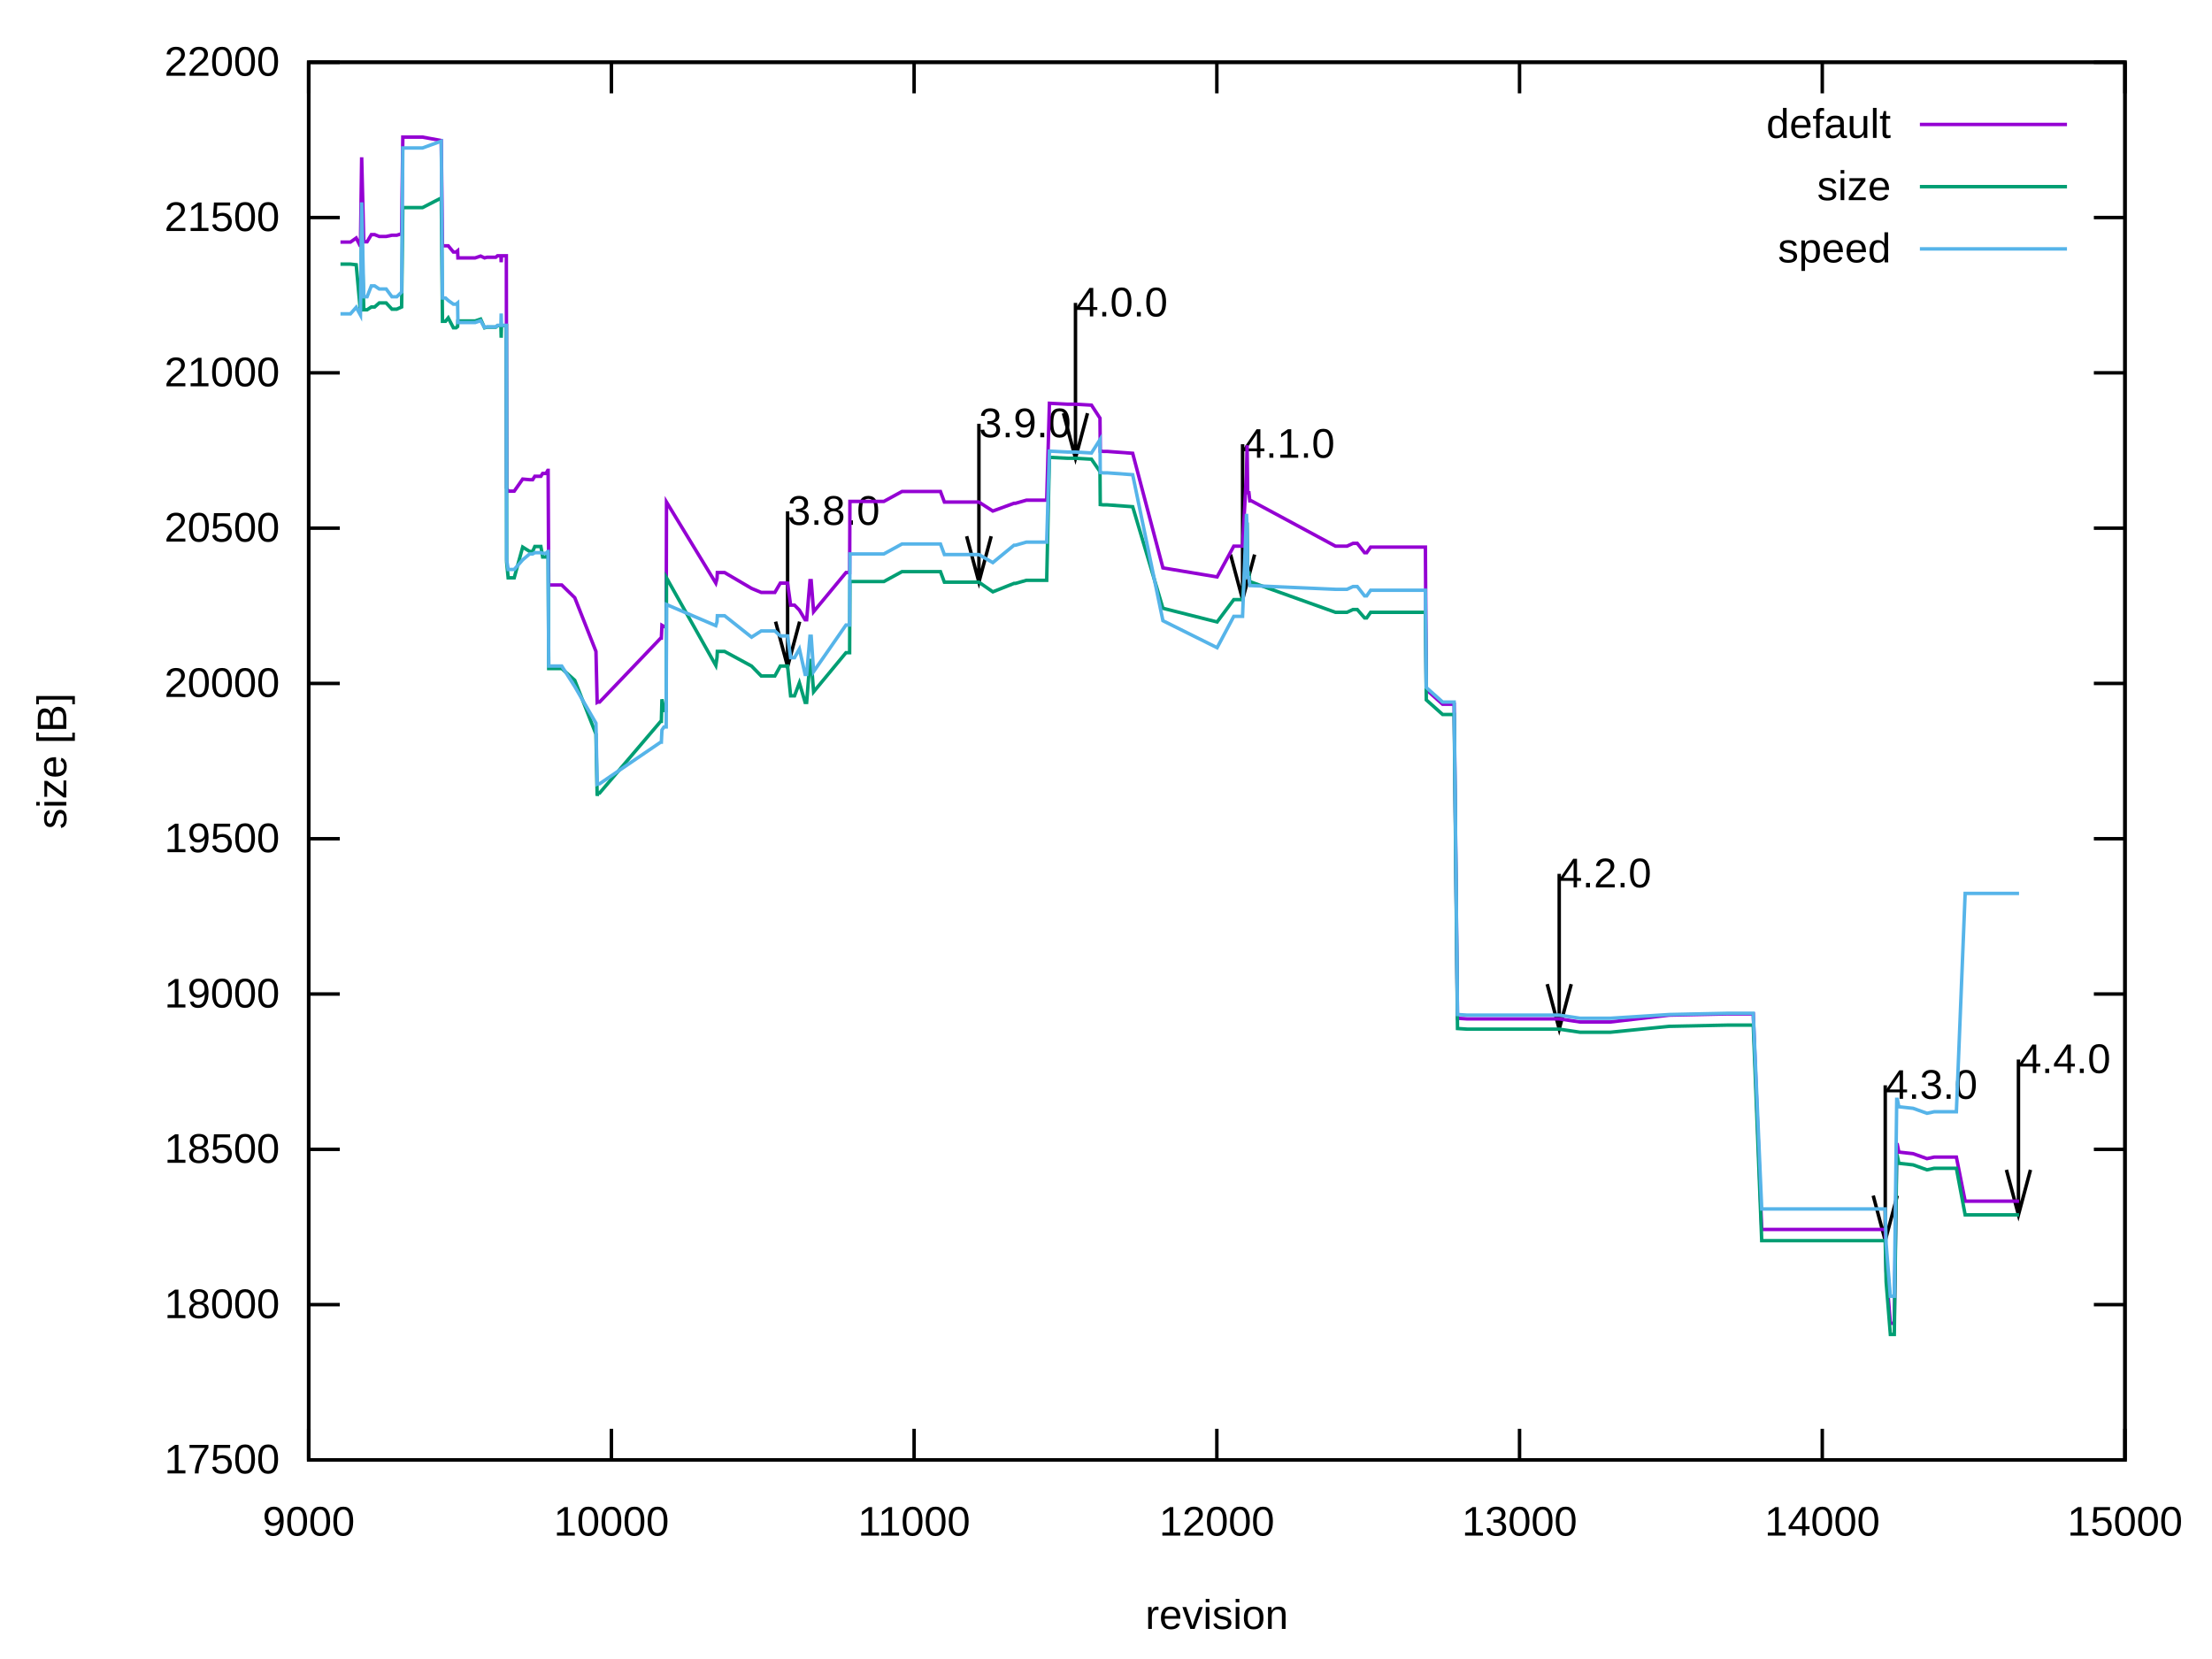
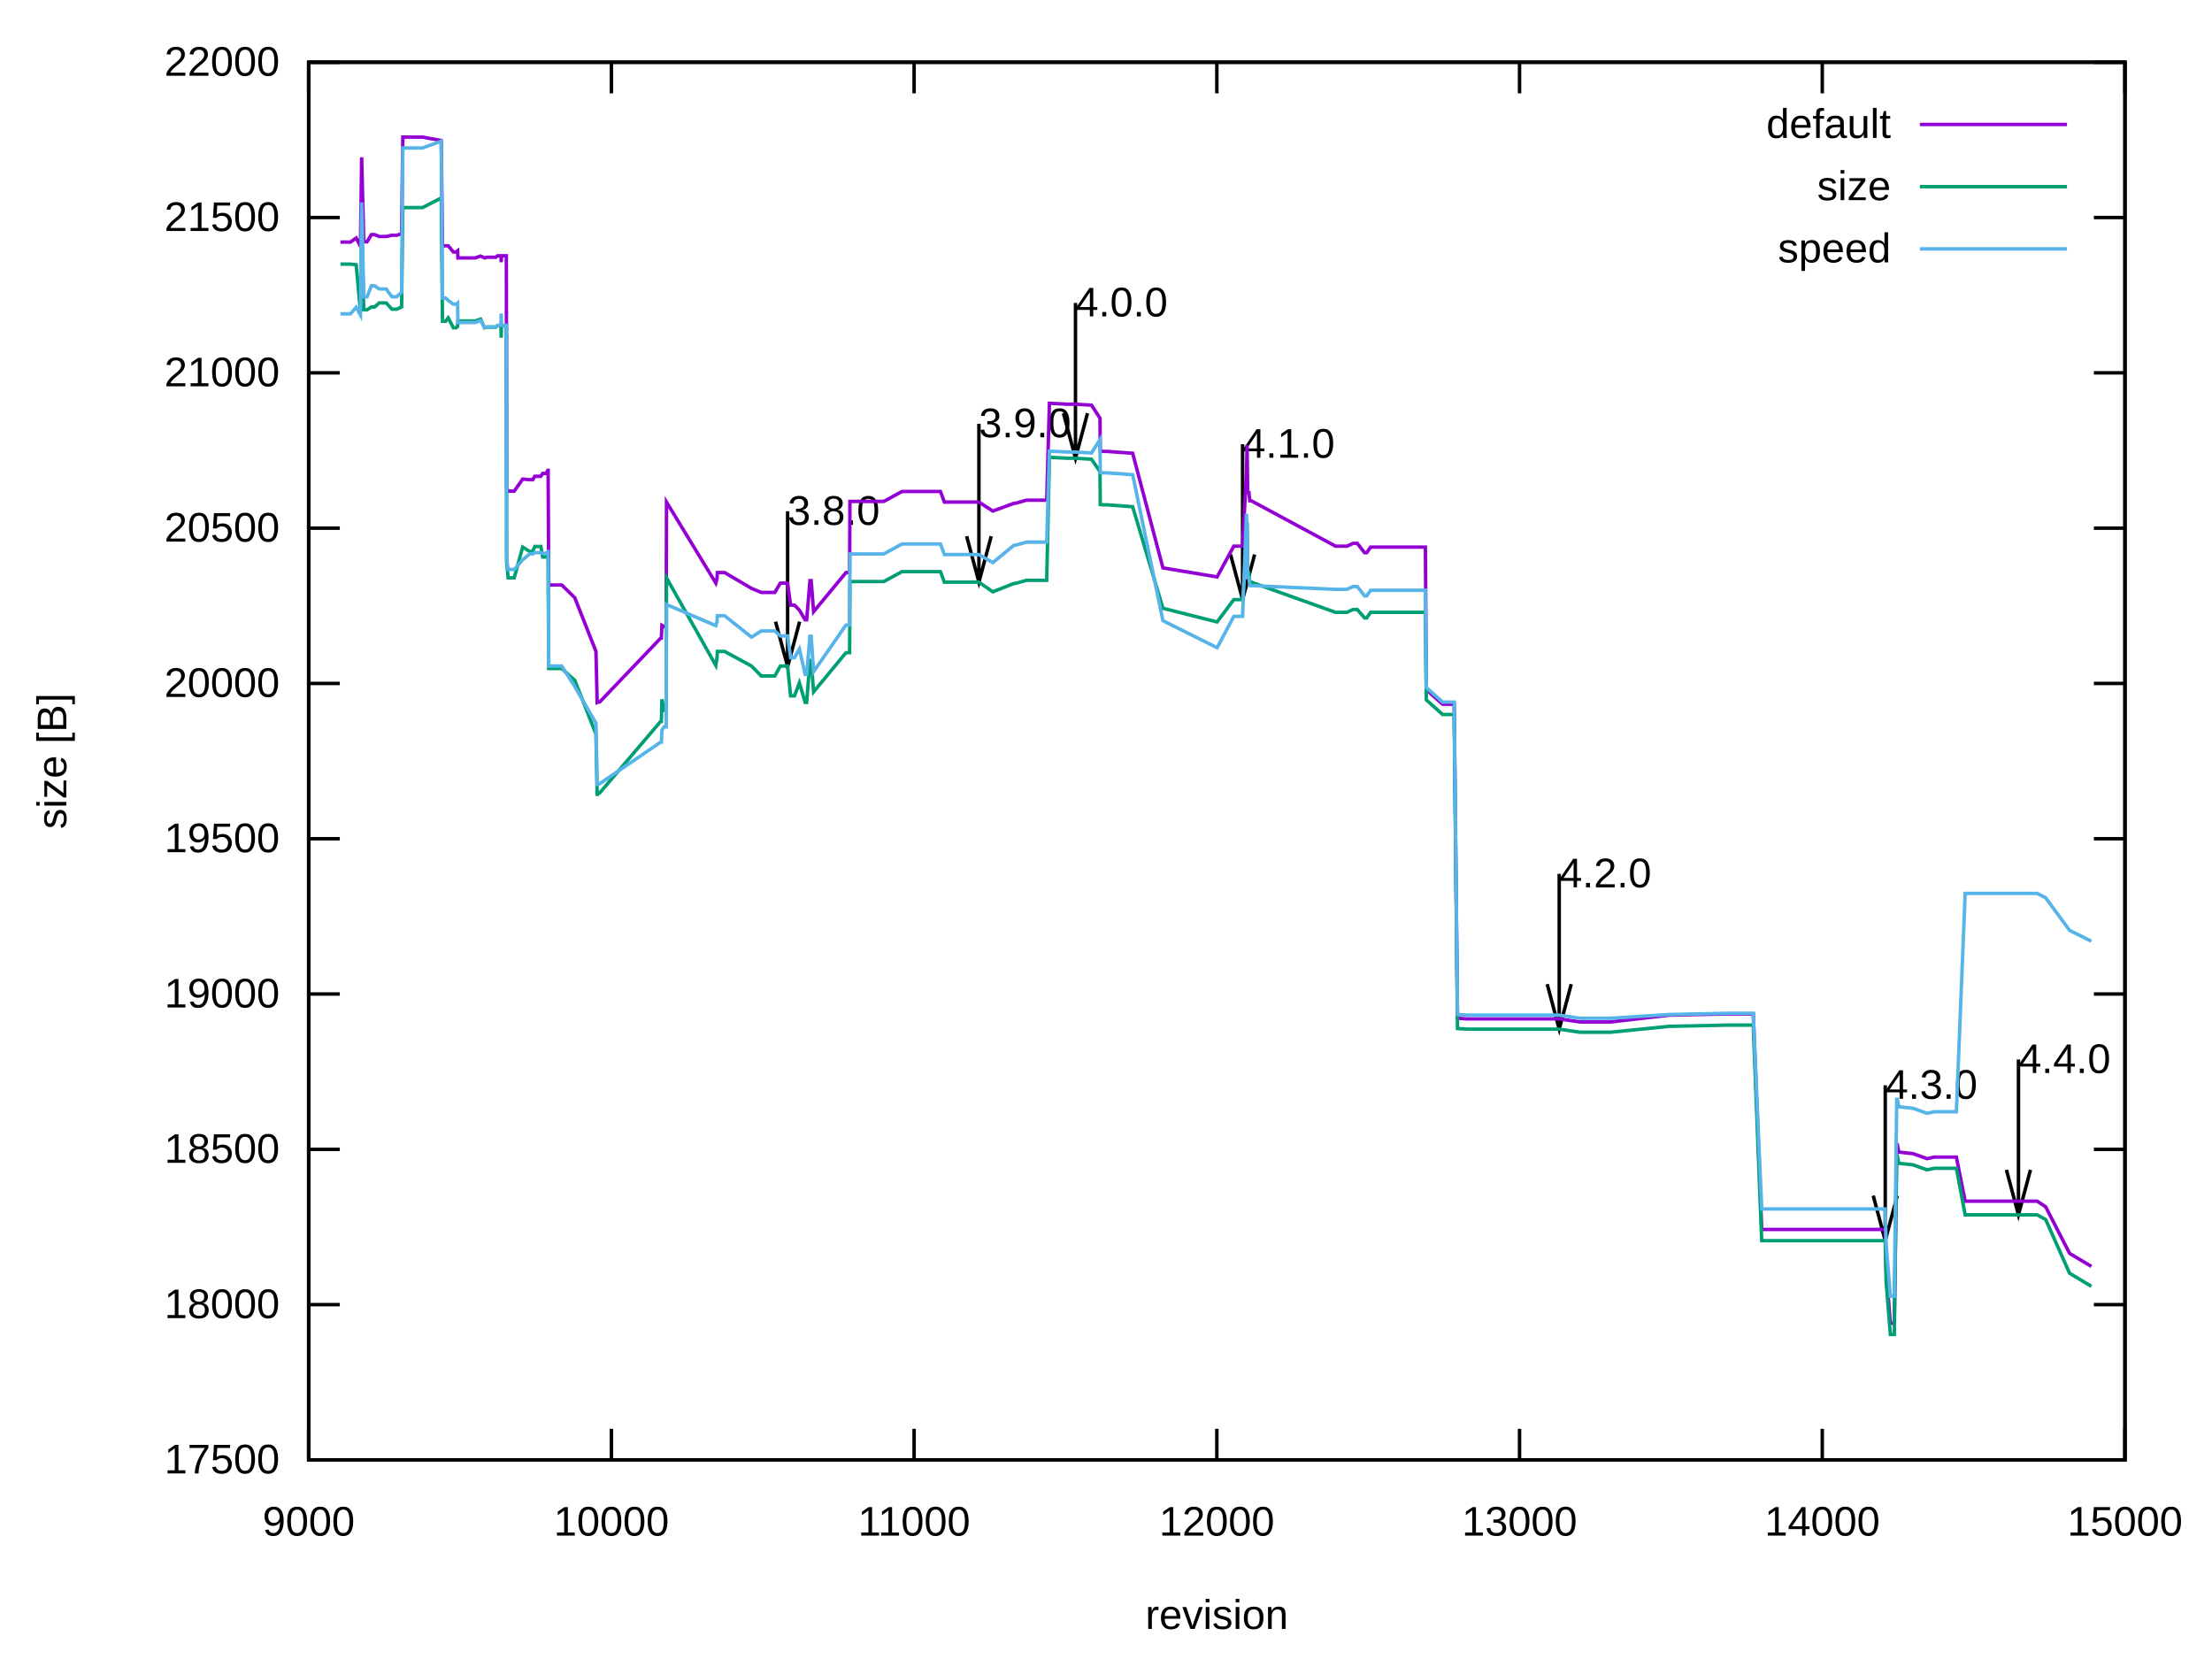
<svg xmlns="http://www.w3.org/2000/svg" xmlns:xlink="http://www.w3.org/1999/xlink" width="640" height="480" viewBox="0 0 640 480">
  <g id="gnuplot_canvas">
    <rect x="0" y="0" width="640" height="480" fill="none" />
    <defs>
      <circle id="gpDot" r="0.5" stroke-width="0.5" stroke="currentColor" />
      <path id="gpPt0" stroke-width="0.222" stroke="currentColor" d="M-1,0 h2 M0,-1 v2" />
      <path id="gpPt1" stroke-width="0.222" stroke="currentColor" d="M-1,-1 L1,1 M1,-1 L-1,1" />
      <path id="gpPt2" stroke-width="0.222" stroke="currentColor" d="M-1,0 L1,0 M0,-1 L0,1 M-1,-1 L1,1 M-1,1 L1,-1" />
      <rect id="gpPt3" stroke-width="0.222" stroke="currentColor" x="-1" y="-1" width="2" height="2" />
      <rect id="gpPt4" stroke-width="0.222" stroke="currentColor" fill="currentColor" x="-1" y="-1" width="2" height="2" />
      <circle id="gpPt5" stroke-width="0.222" stroke="currentColor" cx="0" cy="0" r="1" />
      <use xlink:href="#gpPt5" id="gpPt6" fill="currentColor" stroke="none" />
      <path id="gpPt7" stroke-width="0.222" stroke="currentColor" d="M0,-1.33 L-1.33,0.67 L1.33,0.67 z" />
      <use xlink:href="#gpPt7" id="gpPt8" fill="currentColor" stroke="none" />
      <use xlink:href="#gpPt7" id="gpPt9" stroke="currentColor" transform="rotate(180)" />
      <use xlink:href="#gpPt9" id="gpPt10" fill="currentColor" stroke="none" />
      <use xlink:href="#gpPt3" id="gpPt11" stroke="currentColor" transform="rotate(45)" />
      <use xlink:href="#gpPt11" id="gpPt12" fill="currentColor" stroke="none" />
      <path id="gpPt13" stroke-width="0.222" stroke="currentColor" d="M0,1.330 L1.265,0.411 L0.782,-1.067 L-0.782,-1.076 L-1.265,0.411 z" />
      <use xlink:href="#gpPt13" id="gpPt14" fill="currentColor" stroke="none" />
      <filter id="textbox" filterUnits="objectBoundingBox" x="0" y="0" height="1" width="1">
        <feFlood flood-color="white" flood-opacity="1" result="bgnd" />
        <feComposite in="SourceGraphic" in2="bgnd" operator="atop" />
      </filter>
      <filter id="greybox" filterUnits="objectBoundingBox" x="0" y="0" height="1" width="1">
        <feFlood flood-color="lightgrey" flood-opacity="1" result="grey" />
        <feComposite in="SourceGraphic" in2="grey" operator="atop" />
      </filter>
    </defs>
    <g fill="none" color="white" stroke="currentColor" stroke-width="1.00" stroke-linecap="butt" stroke-linejoin="miter">
</g>
    <g fill="none" color="black" stroke="currentColor" stroke-width="1.00" stroke-linecap="butt" stroke-linejoin="miter">
      <path stroke="black" d="M89.31,422.40 L98.31,422.40 M614.82,422.40 L605.82,422.40  " />
      <g transform="translate(80.92,426.30)" stroke="none" fill="black" font-family="Arial" font-size="12.00" text-anchor="end">
        <text>
          <tspan font-family="Arial"> 17500</tspan>
        </text>
      </g>
    </g>
    <g fill="none" color="black" stroke="currentColor" stroke-width="1.00" stroke-linecap="butt" stroke-linejoin="miter">
      <path stroke="black" d="M89.31,377.47 L98.31,377.47 M614.82,377.47 L605.82,377.47  " />
      <g transform="translate(80.92,381.37)" stroke="none" fill="black" font-family="Arial" font-size="12.00" text-anchor="end">
        <text>
          <tspan font-family="Arial"> 18000</tspan>
        </text>
      </g>
    </g>
    <g fill="none" color="black" stroke="currentColor" stroke-width="1.00" stroke-linecap="butt" stroke-linejoin="miter">
      <path stroke="black" d="M89.31,332.54 L98.31,332.54 M614.82,332.54 L605.82,332.54  " />
      <g transform="translate(80.92,336.44)" stroke="none" fill="black" font-family="Arial" font-size="12.00" text-anchor="end">
        <text>
          <tspan font-family="Arial"> 18500</tspan>
        </text>
      </g>
    </g>
    <g fill="none" color="black" stroke="currentColor" stroke-width="1.00" stroke-linecap="butt" stroke-linejoin="miter">
      <path stroke="black" d="M89.31,287.60 L98.31,287.60 M614.82,287.60 L605.82,287.60  " />
      <g transform="translate(80.92,291.50)" stroke="none" fill="black" font-family="Arial" font-size="12.00" text-anchor="end">
        <text>
          <tspan font-family="Arial"> 19000</tspan>
        </text>
      </g>
    </g>
    <g fill="none" color="black" stroke="currentColor" stroke-width="1.00" stroke-linecap="butt" stroke-linejoin="miter">
      <path stroke="black" d="M89.31,242.67 L98.31,242.67 M614.82,242.67 L605.82,242.67  " />
      <g transform="translate(80.92,246.57)" stroke="none" fill="black" font-family="Arial" font-size="12.00" text-anchor="end">
        <text>
          <tspan font-family="Arial"> 19500</tspan>
        </text>
      </g>
    </g>
    <g fill="none" color="black" stroke="currentColor" stroke-width="1.00" stroke-linecap="butt" stroke-linejoin="miter">
      <path stroke="black" d="M89.31,197.74 L98.31,197.74 M614.82,197.74 L605.82,197.74  " />
      <g transform="translate(80.92,201.64)" stroke="none" fill="black" font-family="Arial" font-size="12.00" text-anchor="end">
        <text>
          <tspan font-family="Arial"> 20000</tspan>
        </text>
      </g>
    </g>
    <g fill="none" color="black" stroke="currentColor" stroke-width="1.00" stroke-linecap="butt" stroke-linejoin="miter">
      <path stroke="black" d="M89.31,152.81 L98.31,152.81 M614.82,152.81 L605.82,152.81  " />
      <g transform="translate(80.92,156.71)" stroke="none" fill="black" font-family="Arial" font-size="12.00" text-anchor="end">
        <text>
          <tspan font-family="Arial"> 20500</tspan>
        </text>
      </g>
    </g>
    <g fill="none" color="black" stroke="currentColor" stroke-width="1.00" stroke-linecap="butt" stroke-linejoin="miter">
      <path stroke="black" d="M89.31,107.87 L98.31,107.87 M614.82,107.87 L605.82,107.87  " />
      <g transform="translate(80.92,111.77)" stroke="none" fill="black" font-family="Arial" font-size="12.00" text-anchor="end">
        <text>
          <tspan font-family="Arial"> 21000</tspan>
        </text>
      </g>
    </g>
    <g fill="none" color="black" stroke="currentColor" stroke-width="1.00" stroke-linecap="butt" stroke-linejoin="miter">
      <path stroke="black" d="M89.31,62.94 L98.31,62.94 M614.82,62.94 L605.82,62.94  " />
      <g transform="translate(80.92,66.84)" stroke="none" fill="black" font-family="Arial" font-size="12.00" text-anchor="end">
        <text>
          <tspan font-family="Arial"> 21500</tspan>
        </text>
      </g>
    </g>
    <g fill="none" color="black" stroke="currentColor" stroke-width="1.00" stroke-linecap="butt" stroke-linejoin="miter">
      <path stroke="black" d="M89.31,18.01 L98.31,18.01 M614.82,18.01 L605.82,18.01  " />
      <g transform="translate(80.92,21.91)" stroke="none" fill="black" font-family="Arial" font-size="12.00" text-anchor="end">
        <text>
          <tspan font-family="Arial"> 22000</tspan>
        </text>
      </g>
    </g>
    <g fill="none" color="black" stroke="currentColor" stroke-width="1.00" stroke-linecap="butt" stroke-linejoin="miter">
      <path stroke="black" d="M89.31,422.40 L89.31,413.40 M89.31,18.01 L89.31,27.01  " />
      <g transform="translate(89.31,444.30)" stroke="none" fill="black" font-family="Arial" font-size="12.00" text-anchor="middle">
        <text>
          <tspan font-family="Arial"> 9000</tspan>
        </text>
      </g>
    </g>
    <g fill="none" color="black" stroke="currentColor" stroke-width="1.00" stroke-linecap="butt" stroke-linejoin="miter">
      <path stroke="black" d="M176.90,422.40 L176.90,413.40 M176.90,18.01 L176.90,27.01  " />
      <g transform="translate(176.90,444.30)" stroke="none" fill="black" font-family="Arial" font-size="12.00" text-anchor="middle">
        <text>
          <tspan font-family="Arial"> 10000</tspan>
        </text>
      </g>
    </g>
    <g fill="none" color="black" stroke="currentColor" stroke-width="1.00" stroke-linecap="butt" stroke-linejoin="miter">
      <path stroke="black" d="M264.48,422.40 L264.48,413.40 M264.48,18.01 L264.48,27.01  " />
      <g transform="translate(264.48,444.30)" stroke="none" fill="black" font-family="Arial" font-size="12.00" text-anchor="middle">
        <text>
          <tspan font-family="Arial"> 11000</tspan>
        </text>
      </g>
    </g>
    <g fill="none" color="black" stroke="currentColor" stroke-width="1.00" stroke-linecap="butt" stroke-linejoin="miter">
      <path stroke="black" d="M352.07,422.40 L352.07,413.40 M352.07,18.01 L352.07,27.01  " />
      <g transform="translate(352.07,444.30)" stroke="none" fill="black" font-family="Arial" font-size="12.00" text-anchor="middle">
        <text>
          <tspan font-family="Arial"> 12000</tspan>
        </text>
      </g>
    </g>
    <g fill="none" color="black" stroke="currentColor" stroke-width="1.00" stroke-linecap="butt" stroke-linejoin="miter">
      <path stroke="black" d="M439.65,422.40 L439.65,413.40 M439.65,18.01 L439.65,27.01  " />
      <g transform="translate(439.65,444.30)" stroke="none" fill="black" font-family="Arial" font-size="12.00" text-anchor="middle">
        <text>
          <tspan font-family="Arial"> 13000</tspan>
        </text>
      </g>
    </g>
    <g fill="none" color="black" stroke="currentColor" stroke-width="1.00" stroke-linecap="butt" stroke-linejoin="miter">
      <path stroke="black" d="M527.24,422.40 L527.24,413.40 M527.24,18.01 L527.24,27.01  " />
      <g transform="translate(527.24,444.30)" stroke="none" fill="black" font-family="Arial" font-size="12.00" text-anchor="middle">
        <text>
          <tspan font-family="Arial"> 14000</tspan>
        </text>
      </g>
    </g>
    <g fill="none" color="black" stroke="currentColor" stroke-width="1.00" stroke-linecap="butt" stroke-linejoin="miter">
      <path stroke="black" d="M614.82,422.40 L614.82,413.40 M614.82,18.01 L614.82,27.01  " />
      <g transform="translate(614.82,444.30)" stroke="none" fill="black" font-family="Arial" font-size="12.00" text-anchor="middle">
        <text>
          <tspan font-family="Arial"> 15000</tspan>
        </text>
      </g>
    </g>
    <g fill="none" color="black" stroke="currentColor" stroke-width="1.00" stroke-linecap="butt" stroke-linejoin="miter">
</g>
    <g fill="none" color="black" stroke="currentColor" stroke-width="1.00" stroke-linecap="butt" stroke-linejoin="miter">
      <path stroke="black" d="M89.31,18.01 L89.31,422.40 L614.82,422.40 L614.82,18.01 L89.31,18.01 Z  " />
      <g transform="translate(227.87,151.85)" stroke="none" fill="black" font-family="Arial" font-size="12.00" text-anchor="start">
        <text>
          <tspan font-family="Arial">3.8.0</tspan>
        </text>
      </g>
      <g transform="translate(283.22,126.51)" stroke="none" fill="black" font-family="Arial" font-size="12.00" text-anchor="start">
        <text>
          <tspan font-family="Arial">3.9.0</tspan>
        </text>
      </g>
      <g transform="translate(311.16,91.55)" stroke="none" fill="black" font-family="Arial" font-size="12.00" text-anchor="start">
        <text>
          <tspan font-family="Arial">4.0.0</tspan>
        </text>
      </g>
      <g transform="translate(359.51,132.44)" stroke="none" fill="black" font-family="Arial" font-size="12.00" text-anchor="start">
        <text>
          <tspan font-family="Arial">4.1.0</tspan>
        </text>
      </g>
      <g transform="translate(451.12,256.73)" stroke="none" fill="black" font-family="Arial" font-size="12.00" text-anchor="start">
        <text>
          <tspan font-family="Arial">4.2.0</tspan>
        </text>
      </g>
      <g transform="translate(545.45,317.92)" stroke="none" fill="black" font-family="Arial" font-size="12.00" text-anchor="start">
        <text>
          <tspan font-family="Arial">4.3.0</tspan>
        </text>
      </g>
      <g transform="translate(583.99,310.46)" stroke="none" fill="black" font-family="Arial" font-size="12.00" text-anchor="start">
        <text>
          <tspan font-family="Arial">4.4.0</tspan>
        </text>
      </g>
-       <path stroke="black" d="M224.40,179.86 L227.88,192.88 L231.36,179.86 M227.88,147.94 L227.88,192.88 M279.68,155.15 L283.23,168.43 L286.78,155.15   M283.23,122.60 L283.23,168.43 M307.69,119.56 L311.17,132.58 L314.65,119.56 M311.17,87.64 L311.17,132.58 M356.04,160.45   L359.52,173.47 L363.00,160.45 M359.52,128.53 L359.52,173.47 M447.65,284.74 L451.13,297.75 L454.61,284.74 M451.13,252.82   L451.13,297.75 M541.98,345.93 L545.46,358.95 L548.94,345.93 M545.46,314.01 L545.46,358.95 M580.52,338.47 L584.00,351.49   L587.48,338.47 M584.00,306.55 L584.00,351.49  " />
-     </g>
-     <g fill="none" color="black" stroke="currentColor" stroke-width="1.00" stroke-linecap="butt" stroke-linejoin="miter">
-       <g transform="translate(19.18,220.21) rotate(270)" stroke="none" fill="black" font-family="Arial" font-size="12.00" text-anchor="middle">
-         <text>
-           <tspan font-family="Arial">size [B]</tspan>
-         </text>
-       </g>
-     </g>
-     <g fill="none" color="black" stroke="currentColor" stroke-width="1.00" stroke-linecap="butt" stroke-linejoin="miter">
-       <g transform="translate(352.06,471.30)" stroke="none" fill="black" font-family="Arial" font-size="12.00" text-anchor="middle">
-         <text>
-           <tspan font-family="Arial">revision</tspan>
-         </text>
-       </g>
+     </g>
+     <g fill="none" color="black" stroke="currentColor" stroke-width="1.00" stroke-linecap="butt" stroke-linejoin="miter">
+       <path stroke="black" d="M224.40,179.86 L227.88,192.88 L231.36,179.86 M227.88,147.94 L227.88,192.88  " />
+     </g>
+     <g fill="none" color="black" stroke="currentColor" stroke-width="1.00" stroke-linecap="butt" stroke-linejoin="miter">
+       <path stroke="black" d="M279.68,155.15 L283.23,168.43 L286.78,155.15 M283.23,122.60 L283.23,168.43  " />
+     </g>
+     <g fill="none" color="black" stroke="currentColor" stroke-width="1.00" stroke-linecap="butt" stroke-linejoin="miter">
+       <path stroke="black" d="M307.69,119.56 L311.17,132.58 L314.65,119.56 M311.17,87.64 L311.17,132.58  " />
+     </g>
+     <g fill="none" color="black" stroke="currentColor" stroke-width="1.00" stroke-linecap="butt" stroke-linejoin="miter">
+       <path stroke="black" d="M356.04,160.45 L359.52,173.47 L363.00,160.45 M359.52,128.53 L359.52,173.47  " />
+     </g>
+     <g fill="none" color="black" stroke="currentColor" stroke-width="1.00" stroke-linecap="butt" stroke-linejoin="miter">
+       <path stroke="black" d="M447.65,284.74 L451.13,297.75 L454.61,284.74 M451.13,252.82 L451.13,297.75  " />
+     </g>
+     <g fill="none" color="black" stroke="currentColor" stroke-width="1.00" stroke-linecap="butt" stroke-linejoin="miter">
+       <path stroke="black" d="M541.98,345.93 L545.46,358.95 L548.94,345.93 M545.46,314.01 L545.46,358.95  " />
+     </g>
+     <g fill="none" color="black" stroke="currentColor" stroke-width="1.00" stroke-linecap="butt" stroke-linejoin="miter">
+       <path stroke="black" d="M580.52,338.47 L584.00,351.49 L587.48,338.47 M584.00,306.55 L584.00,351.49  " />
    </g>
    <g fill="none" color="black" stroke="currentColor" stroke-width="1.00" stroke-linecap="butt" stroke-linejoin="miter">
</g>
    <g id="gnuplot_plot_1">
      <g fill="none" color="black" stroke="currentColor" stroke-width="1.00" stroke-linecap="butt" stroke-linejoin="miter">
        <g transform="translate(547.09,39.91)" stroke="none" fill="black" font-family="Arial" font-size="12.00" text-anchor="end">
          <text>
            <tspan font-family="Arial">default</tspan>
          </text>
        </g>
      </g>
      <g fill="none" color="black" stroke="currentColor" stroke-width="1.00" stroke-linecap="butt" stroke-linejoin="miter">
-         <path stroke="rgb(148,   0, 211)" d="M555.48,36.01 L598.04,36.01 M98.51,70.04 L99.82,70.04 L100.17,70.04 L100.43,70.04 L101.40,70.04 L103.06,68.87   L104.29,71.30 L104.64,45.51 L105.25,69.95 L105.69,69.95 L106.04,69.95 L106.21,69.95 L107.44,67.88 L107.53,67.88   L108.40,67.88 L109.72,68.42 L111.73,68.42 L113.40,68.06 L114.80,68.06 L116.20,67.62 L116.55,39.67 L117.25,39.67   L120.32,39.67 L122.24,39.67 L127.67,40.66 L128.02,71.12 L128.29,71.12 L128.90,71.12 L129.69,71.12 L131.18,72.92   L131.96,72.92 L132.40,72.56 L132.49,74.62 L132.93,74.62 L134.94,74.62 L136.61,74.62 L137.48,74.62 L139.06,74.09   L140.20,74.62 L140.90,74.44 L141.51,74.44 L141.95,74.44 L142.04,74.44 L142.12,74.44 L142.21,74.44 L143.44,74.44   L143.96,74.00 L144.66,74.00 L144.93,74.00 L145.01,75.88 L145.10,74.00 L145.19,74.00 L145.36,74.00 L145.80,74.00   L145.89,74.00 L146.15,74.00 L146.33,74.00 L146.50,74.00 L146.59,141.21 L147.03,142.11 L147.29,142.11 L147.47,142.11   L147.55,142.11 L147.64,142.11 L148.78,142.11 L151.23,138.61 L153.25,138.79 L154.12,138.79 L154.74,137.80 L155.09,137.80   L155.96,137.80 L156.22,137.80 L156.31,137.80 L156.40,137.80 L156.49,137.80 L157.01,136.99 L157.98,136.99 L158.50,136.09   L158.59,136.09 L158.76,169.25 L159.12,169.25 L159.64,169.25 L159.99,169.25 L160.08,169.25 L160.69,169.25 L160.95,169.25   L161.04,169.25 L161.13,169.25 L162.01,169.25 L162.18,169.25 L162.53,169.25 L166.30,172.94 L172.43,188.48 L172.78,203.22   L172.95,203.13 L173.04,203.13 L173.48,203.13 L191.17,184.62 L191.35,184.62 L191.52,180.93 L192.13,181.29 L192.75,181.29   L192.84,145.26 L207.11,168.71 L207.46,167.36 L207.55,165.66 L208.95,165.66 L209.04,165.66 L209.65,165.66 L217.45,170.24   L220.25,171.41 L221.56,171.41 L224.19,171.41 L225.77,168.71 L227.87,168.71 L228.75,175.09 L229.53,175.09 L229.88,175.09   L231.29,176.53 L232.95,179.32 L233.39,179.32 L234.35,167.99 L234.70,167.99 L235.40,176.98 L244.77,165.66 L245.39,165.66   L245.74,165.66 L245.82,165.66 L245.91,145.08 L246.09,145.08 L246.96,145.08 L255.72,145.08 L260.98,142.20 L262.20,142.20   L272.10,142.20 L273.24,145.26 L277.62,145.26 L283.22,145.26 L287.25,147.86 L293.38,145.62 L293.82,145.62 L296.97,144.72   L302.58,144.72 L302.84,144.72 L303.63,116.68 L308.89,116.95 L309.06,116.95 L311.16,116.95 L315.80,117.22 L318.26,120.99   L318.34,130.52 L319.22,130.61 L319.66,130.61 L319.75,130.61 L320.27,130.61 L320.36,130.61 L327.72,131.15 L336.47,164.31   L352.15,166.92 L356.97,158.02 L359.51,158.02 L360.65,136.72 L360.82,128.81 L361.00,142.56 L361.35,142.56 L361.61,144.90   L362.05,144.90 L386.40,158.02 L388.41,158.02 L389.73,158.02 L391.48,157.21 L392.70,157.21 L394.81,159.91 L395.42,159.91   L396.56,158.29 L408.29,158.29 L411.01,158.29 L412.41,158.29 L412.67,199.54 L417.40,203.76 L420.73,203.76 L421.70,294.61   L424.50,294.79 L427.56,294.79 L428.70,294.79 L430.10,294.79 L430.89,294.79 L436.93,294.79 L451.12,294.79 L457.17,295.69   L465.93,295.69 L483.00,293.71 L500.00,293.35 L500.87,293.35 L501.75,293.35 L505.16,293.35 L507.27,293.35 L509.72,355.72   L518.48,355.72 L527.24,355.72 L543.35,355.72 L545.45,355.72 L545.72,367.67 L546.94,382.86 L547.82,382.86 L548.08,382.95   L548.78,331.19 L548.96,331.19 L549.39,333.34 L553.51,333.79 L557.54,335.23 L559.64,334.78 L562.09,334.78 L562.71,334.78   L566.04,334.78 L568.58,347.54 L571.90,347.54 L573.48,347.54 L583.99,347.54 L584.17,347.54  " />
+         <path stroke="rgb(148,   0, 211)" d="M555.48,36.01 L598.04,36.01 M98.51,70.04 L99.82,70.04 L100.17,70.04 L100.43,70.04 L101.40,70.04 L103.06,68.87   L104.29,71.30 L104.64,45.51 L105.25,69.95 L105.69,69.95 L106.04,69.95 L106.21,69.95 L107.44,67.88 L107.53,67.88   L108.40,67.88 L109.72,68.42 L111.73,68.42 L113.40,68.06 L114.80,68.06 L116.20,67.62 L116.55,39.67 L117.25,39.67   L120.32,39.67 L122.24,39.67 L127.67,40.66 L128.02,71.12 L128.29,71.12 L128.90,71.12 L129.69,71.12 L131.18,72.92   L131.96,72.92 L132.40,72.56 L132.49,74.62 L132.93,74.62 L134.94,74.62 L136.61,74.62 L137.48,74.62 L139.06,74.09   L140.20,74.62 L140.90,74.44 L141.51,74.44 L141.95,74.44 L142.04,74.44 L142.12,74.44 L142.21,74.44 L143.44,74.44   L143.96,74.00 L144.66,74.00 L144.93,74.00 L145.01,75.88 L145.10,74.00 L145.19,74.00 L145.36,74.00 L145.80,74.00   L145.89,74.00 L146.15,74.00 L146.33,74.00 L146.50,74.00 L146.59,141.21 L147.03,142.11 L147.29,142.11 L147.47,142.11   L147.55,142.11 L147.64,142.11 L148.78,142.11 L151.23,138.61 L153.25,138.79 L154.12,138.79 L154.74,137.80 L155.09,137.80   L155.96,137.80 L156.22,137.80 L156.31,137.80 L156.40,137.80 L156.49,137.80 L157.01,136.99 L157.98,136.99 L158.50,136.09   L158.59,136.09 L158.76,169.25 L159.12,169.25 L159.64,169.25 L159.99,169.25 L160.08,169.25 L160.69,169.25 L160.95,169.25   L161.04,169.25 L161.13,169.25 L162.01,169.25 L162.18,169.25 L162.53,169.25 L166.30,172.94 L172.43,188.48 L172.78,203.22   L172.95,203.13 L173.04,203.13 L173.48,203.13 L191.17,184.62 L191.35,184.62 L191.52,180.93 L192.13,181.29 L192.75,181.29   L192.84,145.26 L207.11,168.71 L207.46,167.36 L207.55,165.66 L208.95,165.66 L209.04,165.66 L209.65,165.66 L217.45,170.24   L220.25,171.41 L221.56,171.41 L224.19,171.41 L225.77,168.71 L227.87,168.71 L228.75,175.09 L229.53,175.09 L229.88,175.09   L231.29,176.53 L232.95,179.32 L233.39,179.32 L234.35,167.99 L234.70,167.99 L235.40,176.98 L244.77,165.66 L245.39,165.66   L245.74,165.66 L245.82,165.66 L245.91,145.08 L246.09,145.08 L246.96,145.08 L255.72,145.08 L260.98,142.20 L262.20,142.20   L272.10,142.20 L273.24,145.26 L277.62,145.26 L283.22,145.26 L287.25,147.86 L293.38,145.62 L293.82,145.62 L296.97,144.72   L302.58,144.72 L302.84,144.72 L303.63,116.68 L308.89,116.95 L309.06,116.95 L311.16,116.95 L315.80,117.22 L318.26,120.99   L318.34,130.52 L319.22,130.61 L319.66,130.61 L319.75,130.61 L320.27,130.61 L320.36,130.61 L327.72,131.15 L336.47,164.31   L352.15,166.92 L356.97,158.02 L359.51,158.02 L360.65,136.72 L360.82,128.81 L361.00,142.56 L361.35,142.56 L361.61,144.90   L362.05,144.90 L386.40,158.02 L388.41,158.02 L389.73,158.02 L391.48,157.21 L392.70,157.21 L394.81,159.91 L395.42,159.91   L396.56,158.29 L408.29,158.29 L411.01,158.29 L412.41,158.29 L412.67,199.54 L417.40,203.76 L420.73,203.76 L421.70,294.61   L424.50,294.79 L427.56,294.79 L428.70,294.79 L430.10,294.79 L430.89,294.79 L436.93,294.79 L451.12,294.79 L457.17,295.69   L465.93,295.69 L483.00,293.71 L500.00,293.35 L500.87,293.35 L501.75,293.35 L505.16,293.35 L507.27,293.35 L509.72,355.72   L518.48,355.72 L527.24,355.72 L543.35,355.72 L545.45,355.72 L545.72,367.67 L546.94,382.86 L547.82,382.86 L548.08,382.95   L548.78,331.19 L548.96,331.19 L549.39,333.34 L553.51,333.79 L557.54,335.23 L559.64,334.78 L562.09,334.78 L562.71,334.78   L566.04,334.78 L568.58,347.54 L571.90,347.54 L573.48,347.54 L583.99,347.54 L584.17,347.54 L589.42,347.54 L591.87,349.16   L598.79,362.64 L605.10,366.41  " />
      </g>
    </g>
    <g id="gnuplot_plot_2">
      <g fill="none" color="black" stroke="currentColor" stroke-width="1.00" stroke-linecap="butt" stroke-linejoin="miter">
        <g transform="translate(547.09,57.91)" stroke="none" fill="black" font-family="Arial" font-size="12.00" text-anchor="end">
          <text>
            <tspan font-family="Arial">size</tspan>
          </text>
        </g>
      </g>
      <g fill="none" color="black" stroke="currentColor" stroke-width="1.00" stroke-linecap="butt" stroke-linejoin="miter">
-         <path stroke="rgb(  0, 158, 115)" d="M555.48,54.01 L598.04,54.01 M98.51,76.42 L99.82,76.42 L100.17,76.42 L100.43,76.42 L101.40,76.42 L103.06,76.60   L104.29,90.17 L104.64,66.36 L105.25,89.63 L105.69,89.63 L106.04,89.63 L106.21,89.63 L107.44,88.82 L107.53,88.82   L108.40,88.82 L109.72,87.65 L111.73,87.65 L113.40,89.45 L114.80,89.45 L116.20,88.82 L116.55,60.07 L117.25,60.07   L120.32,60.07 L122.24,60.07 L127.67,57.28 L128.02,92.96 L128.29,92.96 L128.90,92.96 L129.69,91.97 L131.18,94.84   L131.96,94.84 L132.40,94.48 L132.49,92.87 L132.93,92.87 L134.94,92.87 L136.61,92.87 L137.48,92.87 L139.06,92.33   L140.20,94.84 L140.90,94.66 L141.51,94.66 L141.95,94.66 L142.04,94.66 L142.12,94.66 L142.21,94.66 L143.44,94.66   L143.96,94.22 L144.66,94.22 L144.93,94.22 L145.01,97.72 L145.10,94.22 L145.19,94.22 L145.36,94.22 L145.80,94.22   L145.89,94.22 L146.15,94.22 L146.33,94.22 L146.50,94.22 L146.59,162.69 L147.03,167.18 L147.29,167.18 L147.47,167.18   L147.55,167.18 L147.64,167.18 L148.78,167.18 L151.23,158.29 L153.25,159.55 L154.12,159.55 L154.74,158.11 L155.09,158.11   L155.96,158.11 L156.22,158.11 L156.31,158.11 L156.40,158.11 L156.49,158.11 L157.01,161.16 L157.98,161.16 L158.50,160.27   L158.59,160.27 L158.76,193.43 L159.12,193.43 L159.64,193.43 L159.99,193.43 L160.08,193.43 L160.69,193.43 L160.95,193.43   L161.04,193.43 L161.13,193.43 L162.01,193.43 L162.18,193.43 L162.53,193.43 L166.30,196.84 L172.43,212.39 L172.78,230.27   L172.95,229.46 L173.04,229.46 L173.48,229.46 L191.17,208.70 L191.35,208.70 L191.52,202.32 L192.13,205.56 L192.75,205.56   L192.84,167.18 L207.11,192.53 L207.46,190.19 L207.55,188.48 L208.95,188.48 L209.04,188.48 L209.65,188.48 L217.45,192.71   L220.25,195.58 L221.56,195.58 L224.19,195.58 L225.77,192.71 L227.87,192.71 L228.75,201.33 L229.53,201.33 L229.88,201.33   L231.29,197.56 L232.95,203.22 L233.39,203.22 L234.35,191.09 L234.70,191.09 L235.40,200.17 L244.77,188.84 L245.39,188.84   L245.74,188.84 L245.82,188.84 L245.91,168.26 L246.09,168.26 L246.96,168.26 L255.72,168.26 L260.98,165.39 L262.20,165.39   L272.10,165.39 L273.24,168.44 L277.62,168.44 L283.22,168.44 L287.25,171.23 L293.38,168.80 L293.82,168.80 L296.97,167.90   L302.58,167.90 L302.84,167.90 L303.63,132.32 L308.89,132.59 L309.06,132.59 L311.16,132.59 L315.80,132.86 L318.26,136.45   L318.34,145.98 L319.22,146.07 L319.66,146.07 L319.75,146.07 L320.27,146.07 L320.36,146.07 L327.72,146.61 L336.47,175.99   L352.15,179.95 L356.97,173.48 L359.51,173.48 L360.65,159.01 L360.82,151.19 L361.00,165.75 L361.35,165.75 L361.61,168.44   L362.05,168.44 L386.40,177.16 L388.41,177.16 L389.73,177.16 L391.48,176.35 L392.70,176.35 L394.81,178.78 L395.42,178.78   L396.56,177.16 L408.29,177.16 L411.01,177.16 L412.41,177.16 L412.67,202.50 L417.40,206.73 L420.73,206.73 L421.70,297.58   L424.50,297.76 L427.56,297.76 L428.70,297.76 L430.10,297.76 L430.89,297.76 L436.93,297.76 L451.12,297.76 L457.17,298.66   L465.93,298.66 L483.00,296.95 L500.00,296.59 L500.87,296.59 L501.75,296.59 L505.16,296.59 L507.27,296.59 L509.72,358.96   L518.48,358.96 L527.24,358.96 L543.35,358.96 L545.45,358.96 L545.72,370.91 L546.94,386.09 L547.82,386.09 L548.08,386.09   L548.78,334.42 L548.96,334.42 L549.39,336.58 L553.51,337.03 L557.54,338.47 L559.64,338.02 L562.09,338.02 L562.71,338.02   L566.04,338.02 L568.58,351.50 L571.90,351.50 L573.48,351.50 L583.99,351.50 L584.17,351.50  " />
+         <path stroke="rgb(  0, 158, 115)" d="M555.48,54.01 L598.04,54.01 M98.51,76.42 L99.82,76.42 L100.17,76.42 L100.43,76.42 L101.40,76.42 L103.06,76.60   L104.29,90.17 L104.64,66.36 L105.25,89.63 L105.69,89.63 L106.04,89.63 L106.21,89.63 L107.44,88.82 L107.53,88.82   L108.40,88.82 L109.72,87.65 L111.73,87.65 L113.40,89.45 L114.80,89.45 L116.20,88.82 L116.55,60.07 L117.25,60.07   L120.32,60.07 L122.24,60.07 L127.67,57.28 L128.02,92.96 L128.29,92.96 L128.90,92.96 L129.69,91.97 L131.18,94.84   L131.96,94.84 L132.40,94.48 L132.49,92.87 L132.93,92.87 L134.94,92.87 L136.61,92.87 L137.48,92.87 L139.06,92.33   L140.20,94.84 L140.90,94.66 L141.51,94.66 L141.95,94.66 L142.04,94.66 L142.12,94.66 L142.21,94.66 L143.44,94.66   L143.96,94.22 L144.66,94.22 L144.93,94.22 L145.01,97.72 L145.10,94.22 L145.19,94.22 L145.36,94.22 L145.80,94.22   L145.89,94.22 L146.15,94.22 L146.33,94.22 L146.50,94.22 L146.59,162.69 L147.03,167.18 L147.29,167.18 L147.47,167.18   L147.55,167.18 L147.64,167.18 L148.78,167.18 L151.23,158.29 L153.25,159.55 L154.12,159.55 L154.74,158.11 L155.09,158.11   L155.96,158.11 L156.22,158.11 L156.31,158.11 L156.40,158.11 L156.49,158.11 L157.01,161.16 L157.98,161.16 L158.50,160.27   L158.59,160.27 L158.76,193.43 L159.12,193.43 L159.64,193.43 L159.99,193.43 L160.08,193.43 L160.69,193.43 L160.95,193.43   L161.04,193.43 L161.13,193.43 L162.01,193.43 L162.18,193.43 L162.53,193.43 L166.30,196.84 L172.43,212.39 L172.78,230.27   L172.95,229.46 L173.04,229.46 L173.48,229.46 L191.17,208.70 L191.35,208.70 L191.52,202.32 L192.13,205.56 L192.75,205.56   L192.84,167.18 L207.11,192.53 L207.46,190.19 L207.55,188.48 L208.95,188.48 L209.04,188.48 L209.65,188.48 L217.45,192.71   L220.25,195.58 L221.56,195.58 L224.19,195.58 L225.77,192.71 L227.87,192.71 L228.75,201.33 L229.53,201.33 L229.88,201.33   L231.29,197.56 L232.95,203.22 L233.39,203.22 L234.35,191.09 L234.70,191.09 L235.40,200.17 L244.77,188.84 L245.39,188.84   L245.74,188.84 L245.82,188.84 L245.91,168.26 L246.09,168.26 L246.96,168.26 L255.72,168.26 L260.98,165.39 L262.20,165.39   L272.10,165.39 L273.24,168.44 L277.62,168.44 L283.22,168.44 L287.25,171.23 L293.38,168.80 L293.82,168.80 L296.97,167.90   L302.58,167.90 L302.84,167.90 L303.63,132.32 L308.89,132.59 L309.06,132.59 L311.16,132.59 L315.80,132.86 L318.26,136.45   L318.34,145.98 L319.22,146.07 L319.66,146.07 L319.75,146.07 L320.27,146.07 L320.36,146.07 L327.72,146.61 L336.47,175.99   L352.15,179.95 L356.97,173.48 L359.51,173.48 L360.65,159.01 L360.82,151.19 L361.00,165.75 L361.35,165.75 L361.61,168.44   L362.05,168.44 L386.40,177.16 L388.41,177.16 L389.73,177.16 L391.48,176.35 L392.70,176.35 L394.81,178.78 L395.42,178.78   L396.56,177.16 L408.29,177.16 L411.01,177.16 L412.41,177.16 L412.67,202.50 L417.40,206.73 L420.73,206.73 L421.70,297.58   L424.50,297.76 L427.56,297.76 L428.70,297.76 L430.10,297.76 L430.89,297.76 L436.93,297.76 L451.12,297.76 L457.17,298.66   L465.93,298.66 L483.00,296.95 L500.00,296.59 L500.87,296.59 L501.75,296.59 L505.16,296.59 L507.27,296.59 L509.72,358.96   L518.48,358.96 L527.24,358.96 L543.35,358.96 L545.45,358.96 L545.72,370.91 L546.94,386.09 L547.82,386.09 L548.08,386.09   L548.78,334.42 L548.96,334.42 L549.39,336.58 L553.51,337.03 L557.54,338.47 L559.64,338.02 L562.09,338.02 L562.71,338.02   L566.04,338.02 L568.58,351.50 L571.90,351.50 L573.48,351.50 L583.99,351.50 L584.17,351.50 L589.42,351.50 L591.87,352.84   L598.79,368.39 L605.10,372.17  " />
      </g>
    </g>
    <g id="gnuplot_plot_3">
      <g fill="none" color="black" stroke="currentColor" stroke-width="1.00" stroke-linecap="butt" stroke-linejoin="miter">
        <g transform="translate(547.09,75.91)" stroke="none" fill="black" font-family="Arial" font-size="12.00" text-anchor="end">
          <text>
            <tspan font-family="Arial">speed</tspan>
          </text>
        </g>
      </g>
      <g fill="none" color="black" stroke="currentColor" stroke-width="1.00" stroke-linecap="butt" stroke-linejoin="miter">
-         <path stroke="rgb( 86, 180, 233)" d="M555.48,72.01 L598.04,72.01 M98.51,90.80 L99.82,90.80 L100.17,90.80 L100.43,90.80 L101.40,90.80 L103.06,88.91   L104.29,91.16 L104.64,58.54 L105.25,85.86 L105.69,85.86 L106.04,85.86 L106.21,85.86 L107.44,82.71 L107.53,82.71   L108.40,82.71 L109.72,83.61 L111.73,83.61 L113.40,85.86 L114.80,85.86 L116.20,84.51 L116.55,42.81 L117.25,42.81   L120.32,42.81 L122.24,42.81 L127.67,40.84 L128.02,86.22 L128.29,86.22 L128.90,86.22 L129.69,86.94 L131.18,88.01   L131.96,88.01 L132.40,87.65 L132.49,93.32 L132.93,93.32 L134.94,93.32 L136.61,93.32 L137.48,93.32 L139.06,92.78   L140.20,94.75 L140.90,94.57 L141.51,94.57 L141.95,94.57 L142.04,94.57 L142.12,94.57 L142.21,94.57 L143.44,94.57   L143.96,94.13 L144.66,94.13 L144.93,94.13 L145.01,90.71 L145.10,94.13 L145.19,94.13 L145.36,94.13 L145.80,94.13   L145.89,94.13 L146.15,94.13 L146.33,94.13 L146.50,94.13 L146.59,161.97 L147.03,164.76 L147.29,164.76 L147.47,164.76   L147.55,164.76 L147.64,164.76 L148.78,164.76 L151.23,161.97 L153.25,160.27 L154.12,160.27 L154.74,159.91 L155.09,159.91   L155.96,159.91 L156.22,159.91 L156.31,159.91 L156.40,159.91 L156.49,159.91 L157.01,160.09 L157.98,160.09 L158.50,159.55   L158.59,159.55 L158.76,192.71 L159.12,192.71 L159.64,192.71 L159.99,192.71 L160.08,192.71 L160.69,192.71 L160.95,192.71   L161.04,192.71 L161.13,192.71 L162.01,192.71 L162.18,192.71 L162.53,192.71 L166.30,198.64 L172.43,209.24 L172.78,226.85   L172.95,226.77 L173.04,226.77 L173.48,226.77 L191.17,214.72 L191.35,214.72 L191.52,211.22 L192.13,210.32 L192.75,210.32   L192.84,174.91 L207.11,181.02 L207.46,179.86 L207.55,178.15 L208.95,178.15 L209.04,178.15 L209.65,178.15 L217.45,184.35   L220.25,182.55 L221.56,182.55 L224.19,182.55 L225.77,183.99 L227.87,183.99 L228.75,190.28 L229.53,190.28 L229.88,190.28   L231.29,187.76 L232.95,195.13 L233.39,195.13 L234.35,184.08 L234.70,184.08 L235.40,194.32 L244.77,180.84 L245.39,180.84   L245.74,180.84 L245.82,180.84 L245.91,160.27 L246.09,160.27 L246.96,160.27 L255.72,160.27 L260.98,157.39 L262.20,157.39   L272.10,157.39 L273.24,160.45 L277.62,160.45 L283.22,160.45 L287.25,162.78 L293.38,157.75 L293.82,157.75 L296.97,156.85   L302.58,156.85 L302.84,156.85 L303.63,130.52 L308.89,130.79 L309.06,130.79 L311.16,130.79 L315.80,131.06 L318.26,127.20   L318.34,136.72 L319.22,136.81 L319.66,136.81 L319.75,136.81 L320.27,136.81 L320.36,136.81 L327.72,137.35 L336.47,179.59   L352.15,187.40 L356.97,178.33 L359.51,178.33 L360.65,148.67 L360.82,153.35 L361.00,167.10 L361.35,167.10 L361.61,169.43   L362.05,169.43 L386.40,170.51 L388.41,170.51 L389.73,170.51 L391.48,169.70 L392.70,169.70 L394.81,172.40 L395.42,172.40   L396.56,170.78 L408.29,170.78 L411.01,170.78 L412.41,170.78 L412.67,198.91 L417.40,203.13 L420.73,203.13 L421.70,293.53   L424.50,293.71 L427.56,293.71 L428.70,293.71 L430.10,293.71 L430.89,293.71 L436.93,293.71 L451.12,293.71 L457.17,294.61   L465.93,294.61 L483.00,293.53 L500.00,293.17 L500.87,293.17 L501.75,293.17 L505.16,293.17 L507.27,293.17 L509.72,349.79   L518.48,349.79 L527.24,349.79 L543.35,349.79 L545.45,349.79 L545.72,359.85 L546.94,375.04 L547.82,375.04 L548.08,375.04   L548.78,318.07 L548.96,318.07 L549.39,320.22 L553.51,320.67 L557.54,322.11 L559.64,321.66 L562.09,321.66 L562.71,321.66   L566.04,321.66 L568.58,258.49 L571.90,258.49 L573.48,258.49 L583.99,258.49 L584.17,258.49  " />
+         <path stroke="rgb( 86, 180, 233)" d="M555.48,72.01 L598.04,72.01 M98.51,90.80 L99.82,90.80 L100.17,90.80 L100.43,90.80 L101.40,90.80 L103.06,88.91   L104.29,91.16 L104.64,58.54 L105.25,85.86 L105.69,85.86 L106.04,85.86 L106.21,85.86 L107.44,82.71 L107.53,82.71   L108.40,82.71 L109.72,83.61 L111.73,83.61 L113.40,85.86 L114.80,85.86 L116.20,84.51 L116.55,42.81 L117.25,42.81   L120.32,42.81 L122.24,42.81 L127.67,40.84 L128.02,86.22 L128.29,86.22 L128.90,86.22 L129.69,86.94 L131.18,88.01   L131.96,88.01 L132.40,87.65 L132.49,93.32 L132.93,93.32 L134.94,93.32 L136.61,93.32 L137.48,93.32 L139.06,92.78   L140.20,94.75 L140.90,94.57 L141.51,94.57 L141.95,94.57 L142.04,94.57 L142.12,94.57 L142.21,94.57 L143.44,94.57   L143.96,94.13 L144.66,94.13 L144.93,94.13 L145.01,90.71 L145.10,94.13 L145.19,94.13 L145.36,94.13 L145.80,94.13   L145.89,94.13 L146.15,94.13 L146.33,94.13 L146.50,94.13 L146.59,161.97 L147.03,164.76 L147.29,164.76 L147.47,164.76   L147.55,164.76 L147.64,164.76 L148.78,164.76 L151.23,161.97 L153.25,160.27 L154.12,160.27 L154.74,159.91 L155.09,159.91   L155.96,159.91 L156.22,159.91 L156.31,159.91 L156.40,159.91 L156.49,159.91 L157.01,160.09 L157.98,160.09 L158.50,159.55   L158.59,159.55 L158.76,192.71 L159.12,192.71 L159.64,192.71 L159.99,192.71 L160.08,192.71 L160.69,192.71 L160.95,192.71   L161.04,192.71 L161.13,192.71 L162.01,192.71 L162.18,192.71 L162.53,192.71 L166.30,198.64 L172.43,209.24 L172.78,226.85   L172.95,226.77 L173.04,226.77 L173.48,226.77 L191.17,214.72 L191.35,214.72 L191.52,211.22 L192.13,210.32 L192.75,210.32   L192.84,174.91 L207.11,181.02 L207.46,179.86 L207.55,178.15 L208.95,178.15 L209.04,178.15 L209.65,178.15 L217.45,184.35   L220.25,182.55 L221.56,182.55 L224.19,182.55 L225.77,183.99 L227.87,183.99 L228.75,190.28 L229.53,190.28 L229.88,190.28   L231.29,187.76 L232.95,195.13 L233.39,195.13 L234.35,184.08 L234.70,184.08 L235.40,194.32 L244.77,180.84 L245.39,180.84   L245.74,180.84 L245.82,180.84 L245.91,160.27 L246.09,160.27 L246.96,160.27 L255.72,160.27 L260.98,157.39 L262.20,157.39   L272.10,157.39 L273.24,160.45 L277.62,160.45 L283.22,160.45 L287.25,162.78 L293.38,157.75 L293.82,157.75 L296.97,156.85   L302.58,156.85 L302.84,156.85 L303.63,130.52 L308.89,130.79 L309.06,130.79 L311.16,130.79 L315.80,131.06 L318.26,127.20   L318.34,136.72 L319.22,136.81 L319.66,136.81 L319.75,136.81 L320.27,136.81 L320.36,136.81 L327.72,137.35 L336.47,179.59   L352.15,187.40 L356.97,178.33 L359.51,178.33 L360.65,148.67 L360.82,153.35 L361.00,167.10 L361.35,167.10 L361.61,169.43   L362.05,169.43 L386.40,170.51 L388.41,170.51 L389.73,170.51 L391.48,169.70 L392.70,169.70 L394.81,172.40 L395.42,172.40   L396.56,170.78 L408.29,170.78 L411.01,170.78 L412.41,170.78 L412.67,198.91 L417.40,203.13 L420.73,203.13 L421.70,293.53   L424.50,293.71 L427.56,293.71 L428.70,293.71 L430.10,293.71 L430.89,293.71 L436.93,293.71 L451.12,293.71 L457.17,294.61   L465.93,294.61 L483.00,293.53 L500.00,293.17 L500.87,293.17 L501.75,293.17 L505.16,293.17 L507.27,293.17 L509.72,349.79   L518.48,349.79 L527.24,349.79 L543.35,349.79 L545.45,349.79 L545.72,359.85 L546.94,375.04 L547.82,375.04 L548.08,375.04   L548.78,318.07 L548.96,318.07 L549.39,320.22 L553.51,320.67 L557.54,322.11 L559.64,321.66 L562.09,321.66 L562.71,321.66   L566.04,321.66 L568.58,258.49 L571.90,258.49 L573.48,258.49 L583.99,258.49 L584.17,258.49 L589.42,258.49 L591.87,259.75   L598.79,269.18 L605.10,272.33  " />
      </g>
    </g>
    <g fill="none" color="white" stroke="rgb( 86, 180, 233)" stroke-width="2.00" stroke-linecap="butt" stroke-linejoin="miter">
</g>
    <g fill="none" color="black" stroke="currentColor" stroke-width="2.00" stroke-linecap="butt" stroke-linejoin="miter">
</g>
    <g fill="none" color="black" stroke="black" stroke-width="1.00" stroke-linecap="butt" stroke-linejoin="miter">
</g>
    <g fill="none" color="black" stroke="currentColor" stroke-width="1.00" stroke-linecap="butt" stroke-linejoin="miter">
      <path stroke="black" d="M89.31,18.01 L89.31,422.40 L614.82,422.40 L614.82,18.01 L89.31,18.01 Z  " />
-     </g>
+       <g transform="translate(19.18,220.21) rotate(270.00)" stroke="none" fill="black" font-family="Arial" font-size="12.00" text-anchor="middle">
+         <text>
+           <tspan font-family="Arial">size [B]</tspan>
+         </text>
+       </g>
+     </g>
+     <g fill="none" color="black" stroke="currentColor" stroke-width="1.00" stroke-linecap="butt" stroke-linejoin="miter">
+       <g transform="translate(352.06,471.30)" stroke="none" fill="black" font-family="Arial" font-size="12.00" text-anchor="middle">
+         <text>
+           <tspan font-family="Arial">revision</tspan>
+         </text>
+       </g>
+     </g>
+     <g fill="none" color="black" stroke="currentColor" stroke-width="1.00" stroke-linecap="butt" stroke-linejoin="miter">
+ </g>
    <g fill="none" color="black" stroke="currentColor" stroke-width="1.00" stroke-linecap="butt" stroke-linejoin="miter">
</g>
  </g>
</svg>
